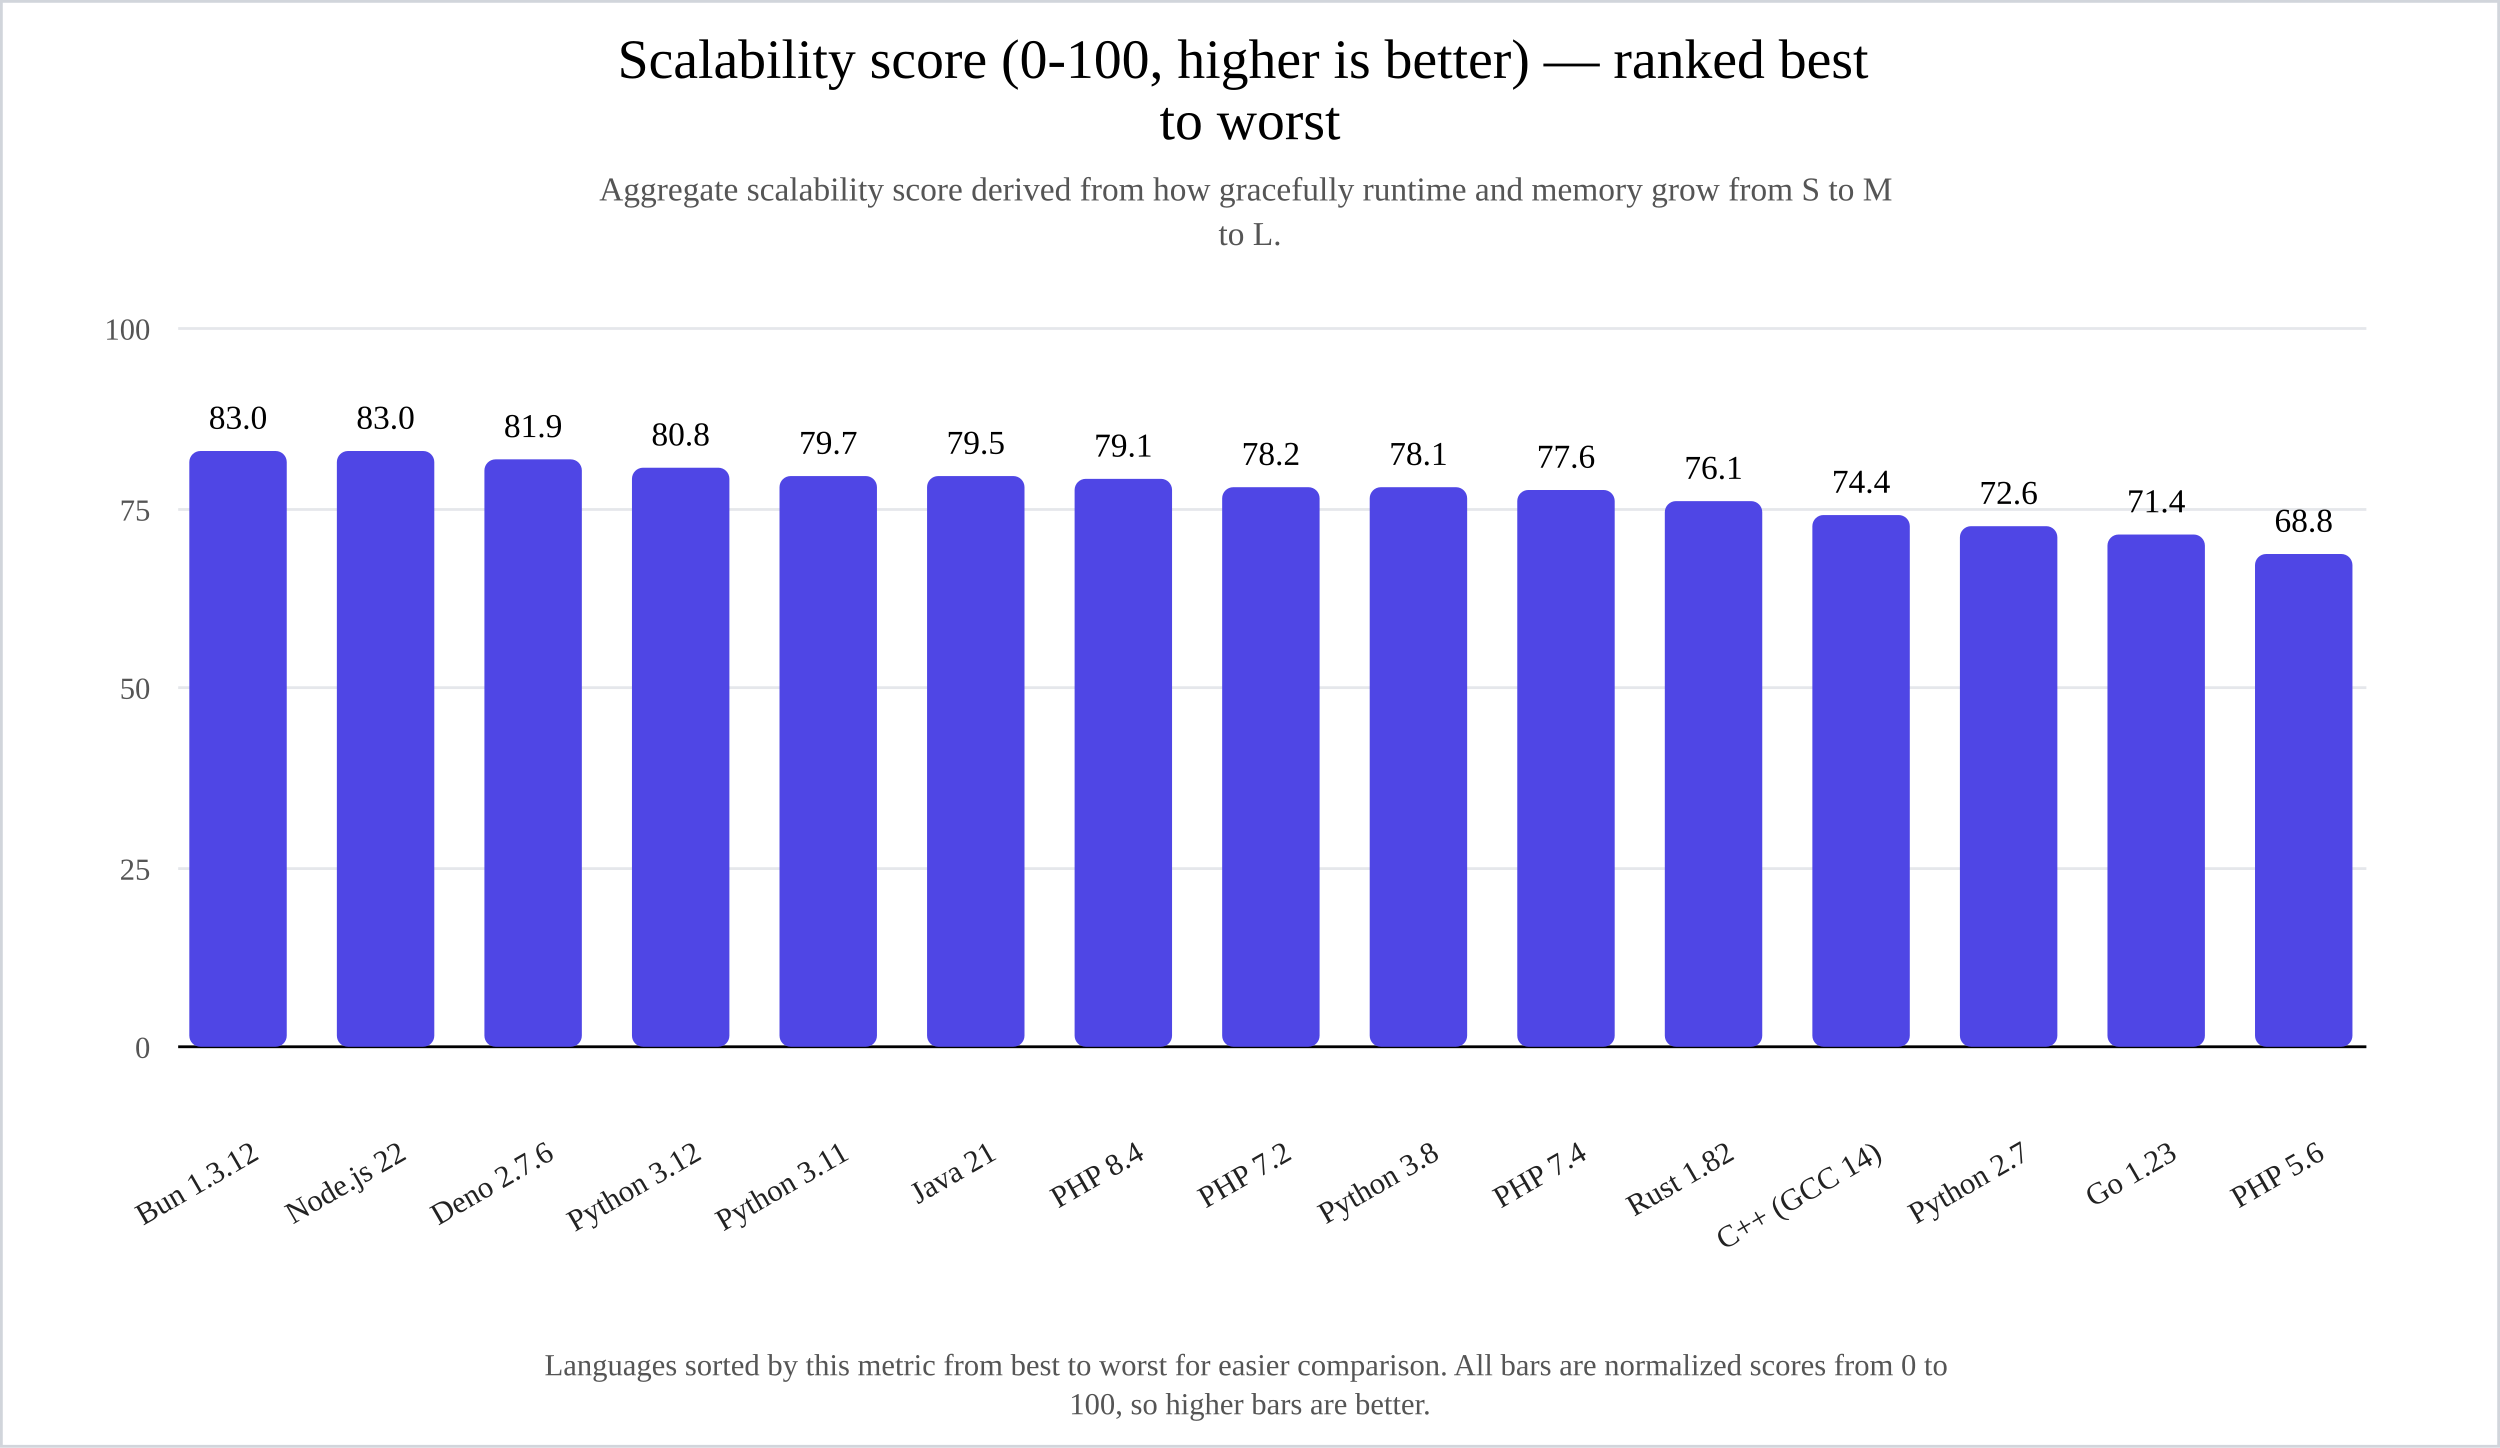
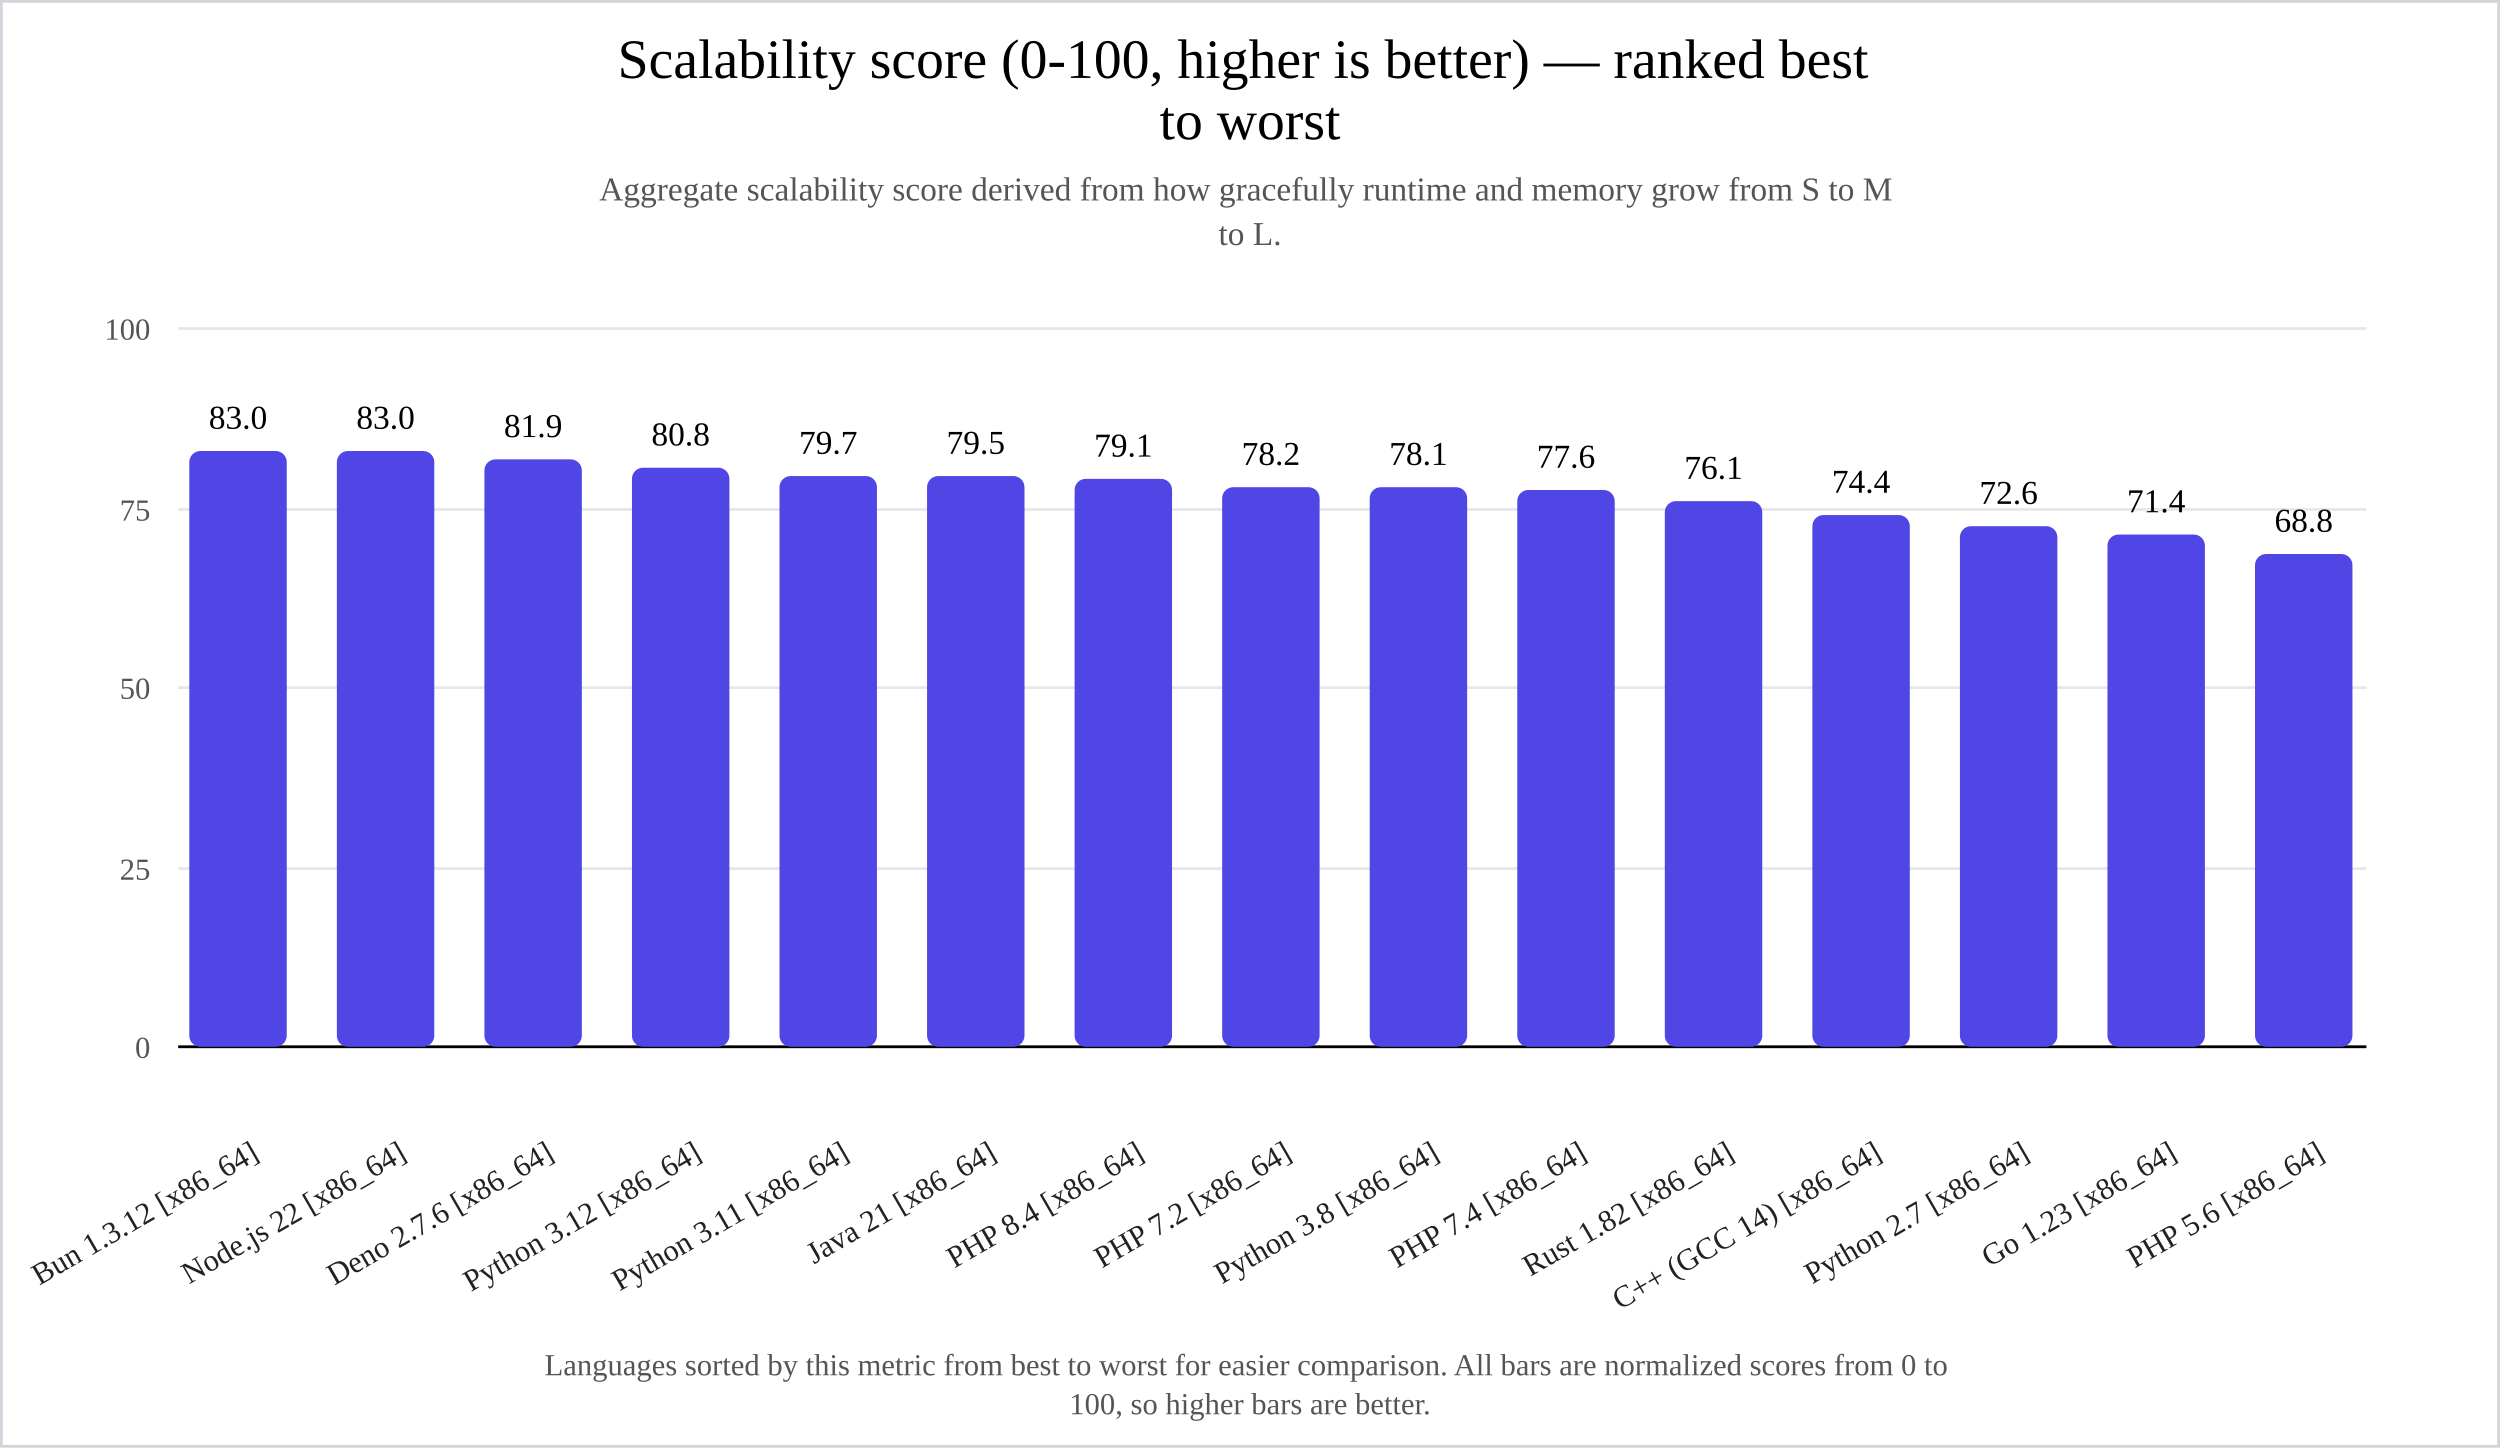
<svg xmlns="http://www.w3.org/2000/svg" width="898" height="520" viewBox="0 0 898 520">
  <rect x="0" y="0" width="898" height="520" fill="#ffffff" />
  <rect x="0.5" y="0.5" width="897" height="519" fill="none" stroke="#d1d5db" />
  <text x="449.0" y="28" text-anchor="middle" font-size="20" fill="#000">
    <tspan x="449.0" dy="0">Scalability score (0-100, higher is better) — ranked best</tspan>
    <tspan x="449.0" dy="22">to worst</tspan>
  </text>
  <text x="449.0" y="72" text-anchor="middle" font-size="12" fill="#555">
    <tspan x="449.0" dy="0">Aggregate scalability score derived from how gracefully runtime and memory grow from S to M</tspan>
    <tspan x="449.0" dy="16">to L.</tspan>
  </text>
  <line x1="64" y1="376" x2="850" y2="376" stroke="#e5e7eb" stroke-width="1" />
  <text x="54" y="380" text-anchor="end" font-size="11" fill="#555">0</text>
  <line x1="64" y1="312" x2="850" y2="312" stroke="#e5e7eb" stroke-width="1" />
  <text x="54" y="316" text-anchor="end" font-size="11" fill="#555">25</text>
  <line x1="64" y1="247" x2="850" y2="247" stroke="#e5e7eb" stroke-width="1" />
  <text x="54" y="251" text-anchor="end" font-size="11" fill="#555">50</text>
  <line x1="64" y1="183" x2="850" y2="183" stroke="#e5e7eb" stroke-width="1" />
  <text x="54" y="187" text-anchor="end" font-size="11" fill="#555">75</text>
  <line x1="64" y1="118" x2="850" y2="118" stroke="#e5e7eb" stroke-width="1" />
  <text x="54" y="122" text-anchor="end" font-size="11" fill="#555">100</text>
  <line x1="64" y1="376" x2="850" y2="376" stroke="black" />
  <rect x="68" y="162" width="35" height="214" rx="4" fill="#4f46e5" />
-   <text x="93.5" y="416" transform="rotate(-30 93.5 416)" text-anchor="end" font-size="11" fill="#222">Bun 1.3.12</text>
+   <text x="93.5" y="416" transform="rotate(-30 93.5 416)" text-anchor="end" font-size="11" fill="#222">Bun 1.3.12 [x86_64]</text>
  <text x="85.5" y="154" text-anchor="middle" font-size="12">83.0</text>
  <rect x="121" y="162" width="35" height="214" rx="4" fill="#4f46e5" />
-   <text x="146.5" y="416" transform="rotate(-30 146.5 416)" text-anchor="end" font-size="11" fill="#222">Node.js 22</text>
+   <text x="146.5" y="416" transform="rotate(-30 146.5 416)" text-anchor="end" font-size="11" fill="#222">Node.js 22 [x86_64]</text>
  <text x="138.5" y="154" text-anchor="middle" font-size="12">83.0</text>
  <rect x="174" y="165" width="35" height="211" rx="4" fill="#4f46e5" />
-   <text x="199.5" y="416" transform="rotate(-30 199.5 416)" text-anchor="end" font-size="11" fill="#222">Deno 2.7.6</text>
+   <text x="199.5" y="416" transform="rotate(-30 199.5 416)" text-anchor="end" font-size="11" fill="#222">Deno 2.7.6 [x86_64]</text>
  <text x="191.5" y="157" text-anchor="middle" font-size="12">81.9</text>
  <rect x="227" y="168" width="35" height="208" rx="4" fill="#4f46e5" />
-   <text x="252.5" y="416" transform="rotate(-30 252.5 416)" text-anchor="end" font-size="11" fill="#222">Python 3.12</text>
+   <text x="252.5" y="416" transform="rotate(-30 252.5 416)" text-anchor="end" font-size="11" fill="#222">Python 3.12 [x86_64]</text>
  <text x="244.5" y="160" text-anchor="middle" font-size="12">80.8</text>
  <rect x="280" y="171" width="35" height="205" rx="4" fill="#4f46e5" />
-   <text x="305.5" y="416" transform="rotate(-30 305.5 416)" text-anchor="end" font-size="11" fill="#222">Python 3.11</text>
+   <text x="305.5" y="416" transform="rotate(-30 305.5 416)" text-anchor="end" font-size="11" fill="#222">Python 3.11 [x86_64]</text>
  <text x="297.5" y="163" text-anchor="middle" font-size="12">79.7</text>
  <rect x="333" y="171" width="35" height="205" rx="4" fill="#4f46e5" />
-   <text x="358.5" y="416" transform="rotate(-30 358.5 416)" text-anchor="end" font-size="11" fill="#222">Java 21</text>
+   <text x="358.5" y="416" transform="rotate(-30 358.5 416)" text-anchor="end" font-size="11" fill="#222">Java 21 [x86_64]</text>
  <text x="350.5" y="163" text-anchor="middle" font-size="12">79.5</text>
  <rect x="386" y="172" width="35" height="204" rx="4" fill="#4f46e5" />
-   <text x="411.5" y="416" transform="rotate(-30 411.5 416)" text-anchor="end" font-size="11" fill="#222">PHP 8.4</text>
+   <text x="411.5" y="416" transform="rotate(-30 411.5 416)" text-anchor="end" font-size="11" fill="#222">PHP 8.4 [x86_64]</text>
  <text x="403.5" y="164" text-anchor="middle" font-size="12">79.1</text>
  <rect x="439" y="175" width="35" height="201" rx="4" fill="#4f46e5" />
-   <text x="464.5" y="416" transform="rotate(-30 464.5 416)" text-anchor="end" font-size="11" fill="#222">PHP 7.2</text>
+   <text x="464.5" y="416" transform="rotate(-30 464.5 416)" text-anchor="end" font-size="11" fill="#222">PHP 7.2 [x86_64]</text>
  <text x="456.5" y="167" text-anchor="middle" font-size="12">78.2</text>
  <rect x="492" y="175" width="35" height="201" rx="4" fill="#4f46e5" />
-   <text x="517.5" y="416" transform="rotate(-30 517.5 416)" text-anchor="end" font-size="11" fill="#222">Python 3.8</text>
+   <text x="517.5" y="416" transform="rotate(-30 517.5 416)" text-anchor="end" font-size="11" fill="#222">Python 3.8 [x86_64]</text>
  <text x="509.5" y="167" text-anchor="middle" font-size="12">78.1</text>
  <rect x="545" y="176" width="35" height="200" rx="4" fill="#4f46e5" />
-   <text x="570.5" y="416" transform="rotate(-30 570.5 416)" text-anchor="end" font-size="11" fill="#222">PHP 7.4</text>
+   <text x="570.5" y="416" transform="rotate(-30 570.5 416)" text-anchor="end" font-size="11" fill="#222">PHP 7.4 [x86_64]</text>
  <text x="562.5" y="168" text-anchor="middle" font-size="12">77.6</text>
  <rect x="598" y="180" width="35" height="196" rx="4" fill="#4f46e5" />
-   <text x="623.5" y="416" transform="rotate(-30 623.5 416)" text-anchor="end" font-size="11" fill="#222">Rust 1.82</text>
+   <text x="623.5" y="416" transform="rotate(-30 623.5 416)" text-anchor="end" font-size="11" fill="#222">Rust 1.82 [x86_64]</text>
  <text x="615.5" y="172" text-anchor="middle" font-size="12">76.1</text>
  <rect x="651" y="185" width="35" height="191" rx="4" fill="#4f46e5" />
-   <text x="676.5" y="416" transform="rotate(-30 676.5 416)" text-anchor="end" font-size="11" fill="#222">C++ (GCC 14)</text>
+   <text x="676.5" y="416" transform="rotate(-30 676.5 416)" text-anchor="end" font-size="11" fill="#222">C++ (GCC 14) [x86_64]</text>
  <text x="668.5" y="177" text-anchor="middle" font-size="12">74.4</text>
  <rect x="704" y="189" width="35" height="187" rx="4" fill="#4f46e5" />
-   <text x="729.5" y="416" transform="rotate(-30 729.5 416)" text-anchor="end" font-size="11" fill="#222">Python 2.7</text>
+   <text x="729.5" y="416" transform="rotate(-30 729.5 416)" text-anchor="end" font-size="11" fill="#222">Python 2.7 [x86_64]</text>
  <text x="721.5" y="181" text-anchor="middle" font-size="12">72.6</text>
  <rect x="757" y="192" width="35" height="184" rx="4" fill="#4f46e5" />
-   <text x="782.5" y="416" transform="rotate(-30 782.5 416)" text-anchor="end" font-size="11" fill="#222">Go 1.23</text>
+   <text x="782.5" y="416" transform="rotate(-30 782.5 416)" text-anchor="end" font-size="11" fill="#222">Go 1.23 [x86_64]</text>
  <text x="774.5" y="184" text-anchor="middle" font-size="12">71.4</text>
  <rect x="810" y="199" width="35" height="177" rx="4" fill="#4f46e5" />
-   <text x="835.5" y="416" transform="rotate(-30 835.5 416)" text-anchor="end" font-size="11" fill="#222">PHP 5.6</text>
+   <text x="835.5" y="416" transform="rotate(-30 835.5 416)" text-anchor="end" font-size="11" fill="#222">PHP 5.6 [x86_64]</text>
  <text x="827.5" y="191" text-anchor="middle" font-size="12">68.8</text>
  <text x="449.0" y="494" text-anchor="middle" font-size="11" fill="#555">
    <tspan x="449.0" dy="0">Languages sorted by this metric from best to worst for easier comparison. All bars are normalized scores from 0 to</tspan>
    <tspan x="449.0" dy="14">100, so higher bars are better.</tspan>
  </text>
</svg>
